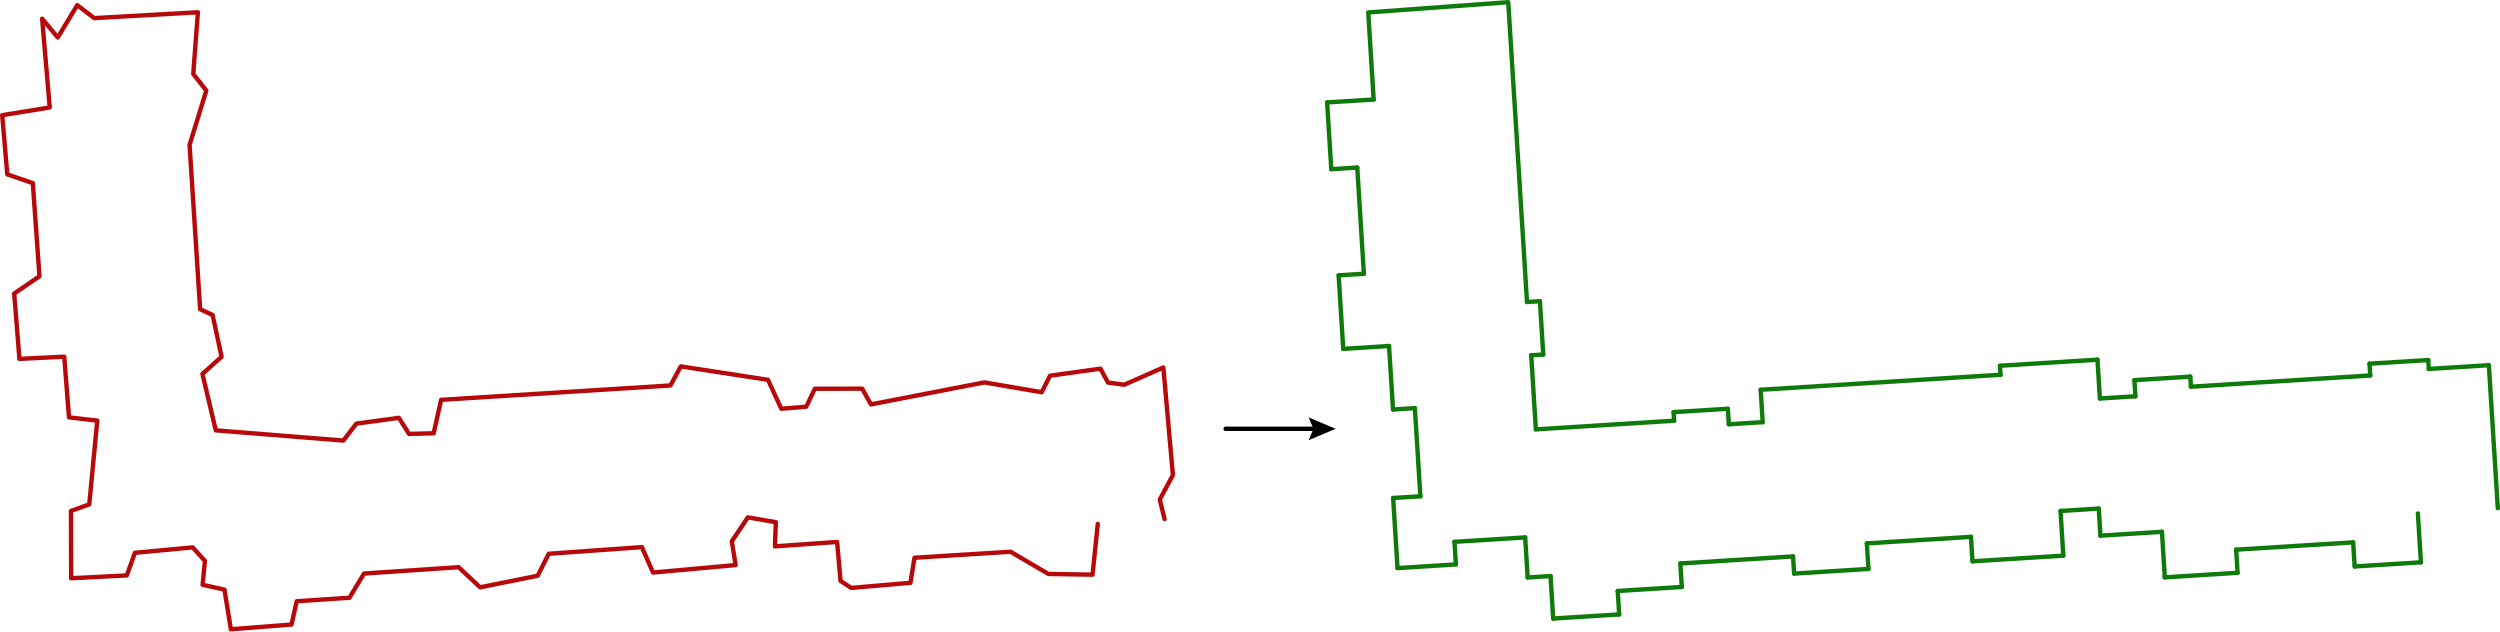
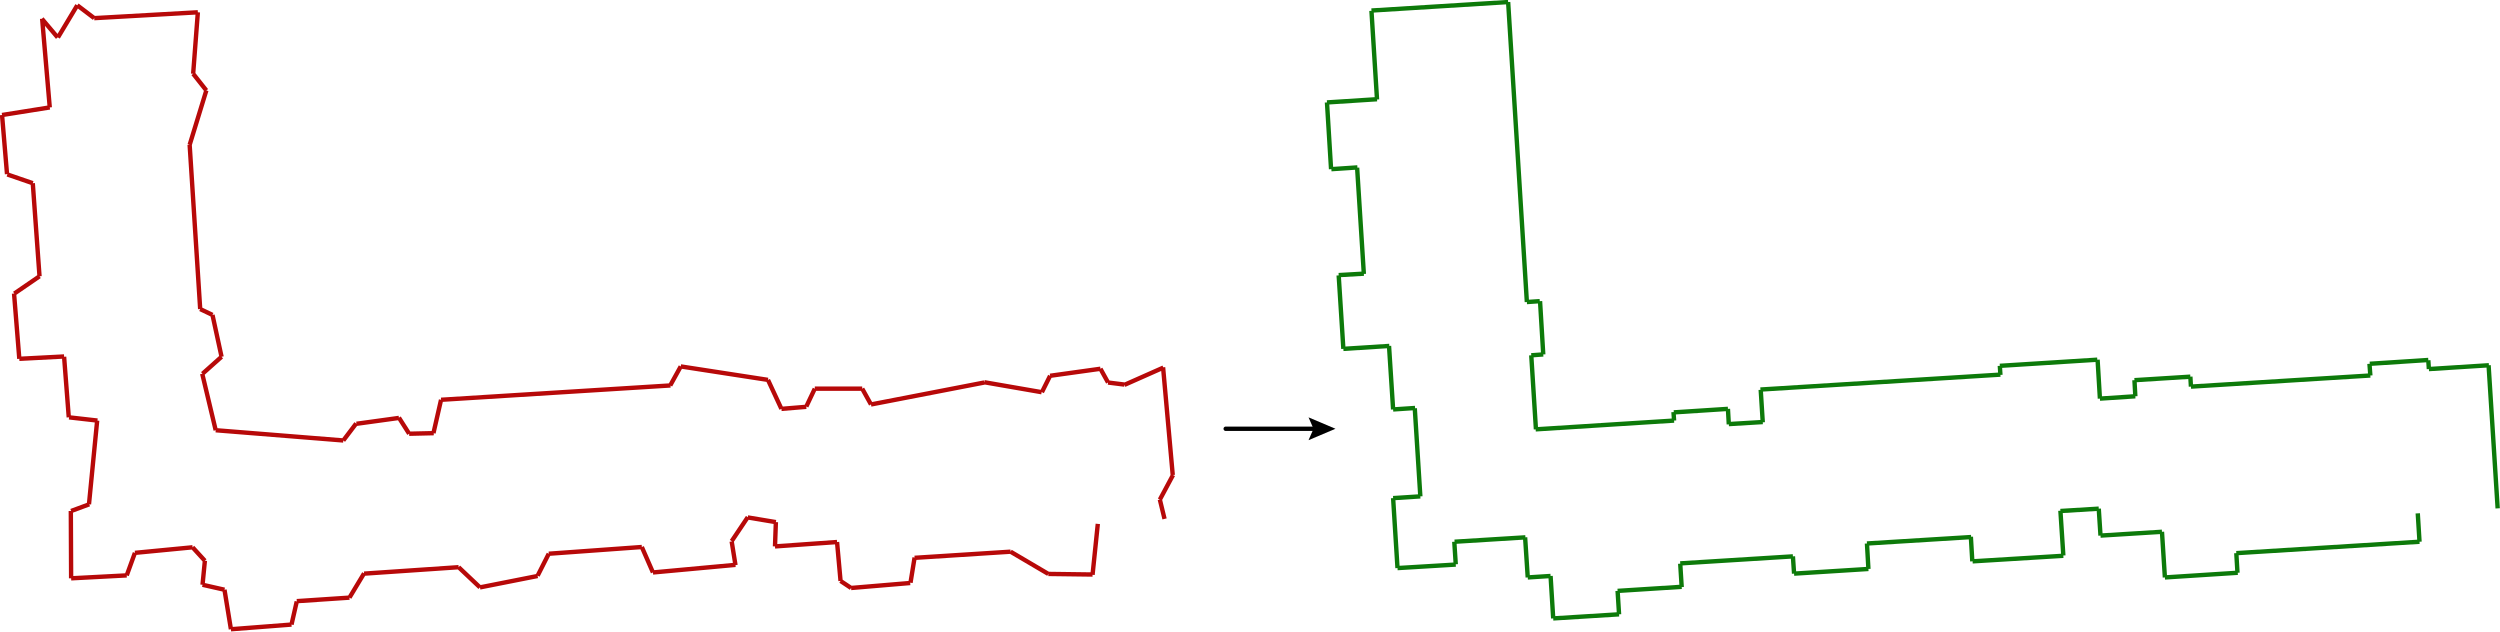
- <svg xmlns="http://www.w3.org/2000/svg" version="1.1" id="Layer_1" x="0px" y="0px" width="854.19px" height="215.76px" viewBox="0 0 854.19 215.76" style="enable-background:new 0 0 854.19 215.76;" xml:space="preserve">
+ <svg xmlns="http://www.w3.org/2000/svg" version="1.1" id="Layer_1" x="0px" y="0px" width="854.2px" height="215.8px" viewBox="0 0 854.2 215.8" style="enable-background:new 0 0 854.2 215.8;" xml:space="preserve">
  <style type="text/css">
- 	.st0{fill:none;stroke:#B70909;stroke-width:1.5;stroke-linecap:round;stroke-linejoin:round;stroke-miterlimit:10;}
- 	.st1{fill:none;stroke:#0D7A0A;stroke-width:1.5;stroke-linecap:round;stroke-linejoin:round;stroke-miterlimit:10;}
- 	.st2{fill:none;stroke:#000000;stroke-width:1.5;stroke-linecap:round;stroke-linejoin:round;}
+ 	.st0{fill:none;stroke:#B70909;stroke-width:1.5;stroke-miterlimit:10;}
+ 	.st1{fill:none;stroke:#000000;stroke-width:1.5;stroke-linecap:round;stroke-linejoin:round;}
+ 	.st2{fill:none;stroke:#0D7A0A;stroke-width:1.5;stroke-miterlimit:10;}
</style>
  <g>
-     <path class="st0" d="M397.91,177.34l-1.65-6.63 M396.26,170.7l4.49-8.39 M400.75,162.31l-3.26-36.75 M397.49,125.56l-13.33,5.89    M384.17,131.45l-5.58-0.73 M378.59,130.73l-2.59-4.76 M376,125.97l-17.24,2.4 M358.76,128.37l-2.83,5.63 M355.93,134.01   l-19.61-3.35 M336.32,130.66l-38.74,7.51 M297.58,138.17l-2.98-5.36 M294.6,132.8l-16.19,0.03 M278.41,132.83l-2.94,6.13    M275.47,138.96l-8.51,0.7 M266.96,139.67l-4.57-9.9 M262.39,129.77l-29.77-4.58 M232.62,125.19l-3.55,6.51 M229.07,131.71   l-78.36,4.9 M150.72,136.61l-2.56,11.43 M148.16,148.04l-8.4,0.21 M139.76,148.25l-3.47-5.48 M136.29,142.77l-14.53,1.97    M121.75,144.74l-4.43,5.79 M117.32,150.53l-43.59-3.49 M73.73,147.04l-4.56-19.29 M69.18,127.75l6.53-5.85 M75.71,121.9   l-3.07-14.26 M72.64,107.64l-4.25-2 M68.38,105.65l-3.61-56.14 M64.77,49.51l5.72-18.56 M70.49,30.95l-4.47-5.7 M66.03,25.25   L67.61,4.2 M67.61,4.2L32.19,6.19 M32.19,6.19L26.4,1.76 M26.39,1.76L19.74,12.8 M19.74,12.8l-5.35-6.42 M14.39,6.38L17,36.72    M17,36.72L0.75,39.35 M0.75,39.35l1.74,20.23 M2.49,59.57l8.73,3 M11.21,62.57l2.27,31.83 M13.48,94.4l-8.63,5.9 M4.85,100.3   l1.79,22.32 M6.64,122.62l15.31-0.75 M21.95,121.87l1.62,20.72 M23.57,142.6l9.67,1.12 M33.24,143.72l-2.75,28.62 M30.49,172.33   l-6.25,2.26 M24.24,174.59l0.07,22.99 M24.31,197.57l19.01-0.96 M43.32,196.61l2.77-7.73 M46.1,188.88l19.73-1.85 M65.82,187.03   l4.19,4.59 M70.02,191.62l-0.79,8.18 M69.23,199.8l7.46,1.67 M76.69,201.47l2.19,13.54 M78.88,215.01l20.72-1.62 M99.6,213.38   l1.78-7.95 M101.38,205.43l18.01-1.19 M119.39,204.24l4.99-8.28 M124.38,195.96l32.33-2.16 M156.7,193.8l7.34,6.86 M164.04,200.67   l19.68-3.95 M183.72,196.72l3.77-7.51 M187.49,189.21l31.83-2.27 M219.32,186.94l3.8,8.68 M223.12,195.62l28.24-2.55    M251.35,193.07l-1.31-8.12 M250.04,184.95l5.48-8.17 M255.52,176.78l9.56,1.62 M265.08,178.4l-0.29,8.29 M264.79,186.68   l21.22-1.51 M286.01,185.17l1.19,13.32 M287.2,198.49l3.64,2.38 M290.85,200.87l20.23-1.74 M311.07,199.13l1.39-8.56    M312.47,190.57l32.82-2.05 M345.29,188.52l12.92,7.59 M358.21,196.11l15.08,0.24 M373.29,196.36l1.8-17.35" />
-   </g>
-   <g>
-     <line class="st1" x1="853.44" y1="173.65" x2="850.38" y2="124.78" />
-     <line class="st1" x1="850.38" y1="124.78" x2="829.85" y2="126.06" />
-     <line class="st1" x1="829.85" y1="126.07" x2="829.66" y2="123.02" />
-     <line class="st1" x1="829.66" y1="123.02" x2="809.61" y2="124.27" />
-     <line class="st1" x1="809.61" y1="124.27" x2="809.86" y2="128.29" />
-     <line class="st1" x1="809.86" y1="128.29" x2="748.58" y2="132.13" />
-     <line class="st1" x1="748.58" y1="132.12" x2="748.37" y2="128.68" />
-     <line class="st1" x1="748.37" y1="128.69" x2="729.27" y2="129.89" />
-     <line class="st1" x1="729.27" y1="129.88" x2="729.62" y2="135.4" />
-     <line class="st1" x1="729.62" y1="135.4" x2="717.48" y2="136.16" />
-     <line class="st1" x1="717.48" y1="136.16" x2="716.65" y2="122.89" />
-     <line class="st1" x1="716.65" y1="122.89" x2="683.34" y2="124.97" />
-     <line class="st1" x1="683.34" y1="124.98" x2="683.53" y2="128.04" />
-     <line class="st1" x1="683.53" y1="128.04" x2="601.58" y2="133.17" />
-     <line class="st1" x1="601.58" y1="133.17" x2="602.27" y2="144.24" />
-     <line class="st1" x1="602.27" y1="144.24" x2="590.7" y2="144.96" />
-     <line class="st1" x1="590.7" y1="144.96" x2="590.37" y2="139.66" />
-     <line class="st1" x1="590.37" y1="139.66" x2="571.83" y2="140.82" />
-     <line class="st1" x1="571.83" y1="140.82" x2="572.01" y2="143.74" />
-     <line class="st1" x1="572.01" y1="143.74" x2="524.76" y2="146.7" />
-     <line class="st1" x1="524.76" y1="146.7" x2="523.18" y2="121.39" />
-     <line class="st1" x1="523.17" y1="121.39" x2="527.28" y2="121.13" />
-     <line class="st1" x1="527.29" y1="121.14" x2="526.15" y2="102.91" />
-     <line class="st1" x1="526.15" y1="102.91" x2="521.74" y2="103.19" />
-     <polyline class="st1" points="521.74,103.18 515.33,0.75 467.49,4.25 469.35,34  " />
-     <line class="st1" x1="469.35" y1="34" x2="453.44" y2="35" />
-     <line class="st1" x1="453.44" y1="34.99" x2="454.87" y2="57.81" />
-     <line class="st1" x1="454.86" y1="57.81" x2="463.74" y2="57.25" />
-     <line class="st1" x1="463.74" y1="57.26" x2="466.01" y2="93.54" />
-     <line class="st1" x1="466.01" y1="93.54" x2="457.38" y2="94.08" />
-     <line class="st1" x1="457.38" y1="94.08" x2="458.95" y2="119.2" />
-     <line class="st1" x1="458.95" y1="119.2" x2="474.6" y2="118.22" />
-     <line class="st1" x1="474.6" y1="118.22" x2="475.96" y2="139.92" />
-     <line class="st1" x1="475.96" y1="139.92" x2="483.42" y2="139.45" />
-     <line class="st1" x1="483.42" y1="139.45" x2="485.31" y2="169.57" />
-     <line class="st1" x1="485.31" y1="169.57" x2="476" y2="170.15" />
-     <line class="st1" x1="476" y1="170.16" x2="477.5" y2="194.1" />
-     <line class="st1" x1="477.5" y1="194.1" x2="497.44" y2="192.85" />
-     <line class="st1" x1="497.44" y1="192.85" x2="496.96" y2="185.13" />
-     <line class="st1" x1="496.95" y1="185.13" x2="521.11" y2="183.62" />
-     <line class="st1" x1="521.11" y1="183.62" x2="521.97" y2="197.31" />
-     <line class="st1" x1="521.97" y1="197.31" x2="529.79" y2="196.82" />
-     <line class="st1" x1="529.78" y1="196.82" x2="530.69" y2="211.34" />
-     <line class="st1" x1="530.69" y1="211.34" x2="553.23" y2="209.93" />
-     <line class="st1" x1="553.24" y1="209.93" x2="552.74" y2="201.93" />
-     <line class="st1" x1="552.74" y1="201.92" x2="574.63" y2="200.55" />
-     <line class="st1" x1="574.63" y1="200.55" x2="574.13" y2="192.52" />
-     <line class="st1" x1="574.13" y1="192.52" x2="612.64" y2="190.11" />
-     <line class="st1" x1="612.64" y1="190.11" x2="613.01" y2="195.98" />
-     <line class="st1" x1="613.01" y1="195.98" x2="638.41" y2="194.39" />
-     <line class="st1" x1="638.4" y1="194.39" x2="637.85" y2="185.66" />
-     <line class="st1" x1="637.86" y1="185.66" x2="673.44" y2="183.43" />
-     <line class="st1" x1="673.43" y1="183.43" x2="673.95" y2="191.78" />
-     <line class="st1" x1="673.96" y1="191.79" x2="704.99" y2="189.85" />
-     <line class="st1" x1="704.98" y1="189.84" x2="704.03" y2="174.58" />
-     <line class="st1" x1="704.03" y1="174.59" x2="717.09" y2="173.77" />
-     <line class="st1" x1="717.09" y1="173.77" x2="717.67" y2="183.02" />
-     <line class="st1" x1="717.67" y1="183.02" x2="738.68" y2="181.71" />
-     <line class="st1" x1="738.68" y1="181.7" x2="739.65" y2="197.27" />
-     <line class="st1" x1="739.65" y1="197.27" x2="764.52" y2="195.71" />
-     <line class="st1" x1="764.53" y1="195.71" x2="764.04" y2="187.8" />
-     <line class="st1" x1="764.03" y1="187.81" x2="804.01" y2="185.31" />
-     <line class="st1" x1="804.01" y1="185.3" x2="804.53" y2="193.54" />
-     <line class="st1" x1="804.53" y1="193.55" x2="827.17" y2="192.13" />
-     <line class="st1" x1="827.17" y1="192.13" x2="826.13" y2="175.44" />
+     <path class="st0" d="M397.9,177.3l-1.6-6.6 M396.3,170.7l4.5-8.4 M400.7,162.3l-3.3-36.8 M397.5,125.6l-13.3,5.9 M384.2,131.4   l-5.6-0.7 M378.6,130.7L376,126 M376,126l-17.2,2.4 M358.8,128.4l-2.8,5.6 M355.9,134l-19.6-3.4 M336.3,130.7l-38.7,7.5    M297.6,138.2l-3-5.4 M294.6,132.8l-16.2,0 M278.4,132.8l-2.9,6.1 M275.5,139l-8.5,0.7 M267,139.7l-4.6-9.9 M262.4,129.8l-29.8-4.6    M232.6,125.2l-3.6,6.5 M229.1,131.7l-78.4,4.9 M150.7,136.6l-2.6,11.4 M148.2,148l-8.4,0.2 M139.8,148.2l-3.5-5.5 M136.3,142.8   l-14.5,2 M121.7,144.7l-4.4,5.8 M117.3,150.5L73.7,147 M73.7,147l-4.6-19.3 M69.2,127.7l6.5-5.8 M75.7,121.9l-3.1-14.3 M72.6,107.6   l-4.2-2 M68.4,105.6l-3.6-56.1 M64.8,49.5l5.7-18.6 M70.5,30.9L66,25.2 M66,25.2l1.6-21 M67.6,4.2l-35.4,2 M32.2,6.2l-5.8-4.4    M26.4,1.8l-6.6,11 M19.7,12.8l-5.4-6.4 M14.4,6.4L17,36.7 M17,36.7L0.7,39.3 M0.7,39.3l1.7,20.2 M2.5,59.6l8.7,3 M11.2,62.6   l2.3,31.8 M13.5,94.4l-8.6,5.9 M4.8,100.3l1.8,22.3 M6.6,122.6l15.3-0.8 M21.9,121.9l1.6,20.7 M23.6,142.6l9.7,1.1 M33.2,143.7   l-2.8,28.6 M30.5,172.3l-6.2,2.3 M24.2,174.6l0.1,23 M24.3,197.6l19-1 M43.3,196.6l2.8-7.7 M46.1,188.9l19.7-1.9 M65.8,187l4.2,4.6    M70,191.6l-0.8,8.2 M69.2,199.8l7.5,1.7 M76.7,201.5l2.2,13.5 M78.9,215l20.7-1.6 M99.6,213.4l1.8-7.9 M101.4,205.4l18-1.2    M119.4,204.2l5-8.3 M124.4,196l32.3-2.2 M156.7,193.8l7.3,6.9 M164,200.7l19.7-3.9 M183.7,196.7l3.8-7.5 M187.5,189.2l31.8-2.3    M219.3,186.9l3.8,8.7 M223.1,195.6l28.2-2.6 M251.3,193.1l-1.3-8.1 M250,184.9l5.5-8.2 M255.5,176.8l9.6,1.6 M265.1,178.4   l-0.3,8.3 M264.8,186.7l21.2-1.5 M286,185.2l1.2,13.3 M287.2,198.5l3.6,2.4 M290.8,200.9l20.2-1.7 M311.1,199.1l1.4-8.6    M312.5,190.6l32.8-2.1 M345.3,188.5l12.9,7.6 M358.2,196.1l15.1,0.2 M373.3,196.4l1.8-17.4" />
  </g>
  <g>
    <g>
-       <line class="st2" x1="418.78" y1="146.51" x2="450.08" y2="146.51" />
+       <line class="st1" x1="418.8" y1="146.5" x2="450.1" y2="146.5" />
      <g>
-         <polygon points="447.13,150.4 448.78,146.51 447.13,142.63 456.35,146.51    " />
+         <polygon points="447.1,150.4 448.8,146.5 447.1,142.6 456.3,146.5    " />
      </g>
    </g>
  </g>
+   <g>
+     <path class="st2" d="M853.4,173.7l-3.1-48.9 M850.4,124.8l-20.5,1.3 M829.9,126.1l-0.2-3 M829.7,123l-20,1.3 M809.6,124.3l0.3,4    M809.9,128.3l-61.3,3.8 M748.6,132.1l-0.2-3.4 M748.4,128.7l-19.1,1.2 M729.3,129.9l0.3,5.5 M729.6,135.4l-12.1,0.8 M717.5,136.2   l-0.8-13.3 M716.6,122.9l-33.3,2.1 M683.3,125l0.2,3.1 M683.5,128l-82,5.1 M601.6,133.2l0.7,11.1 M602.3,144.2l-11.6,0.7    M590.7,145l-0.3-5.3 M590.4,139.7l-18.5,1.2 M571.8,140.8l0.2,2.9 M572,143.7l-47.3,3 M524.8,146.7l-1.6-25.3 M523.2,121.4   l4.1-0.3 M527.3,121.1l-1.1-18.2 M526.1,102.9l-4.4,0.3 M521.7,103.2L515.3,0.7 M515.3,0.7l-46.7,2.9 M468.6,3.7l1.9,30.3    M470.5,33.9L453.4,35 M453.4,35l1.4,22.8 M454.9,57.8l8.9-0.6 M463.7,57.3l2.3,36.3 M466,93.5l-8.6,0.5 M457.4,94.1l1.6,25.1    M459,119.2l15.7-1 M474.6,118.2l1.4,21.7 M476,139.9l7.5-0.5 M483.4,139.5l1.9,30.1 M485.3,169.6l-9.3,0.6 M476,170.2l1.5,23.9    M477.5,194.1l19.9-1.2 M497.4,192.8l-0.5-7.7 M497,185.1l24.2-1.5 M521.1,183.6l0.9,13.7 M522,197.3l7.8-0.5 M529.8,196.8   l0.9,14.5 M530.7,211.3l22.5-1.4 M553.2,209.9l-0.5-8 M552.7,201.9l21.9-1.4 M574.6,200.6l-0.5-8 M574.1,192.5l38.5-2.4    M612.6,190.1l0.4,5.9 M613,196l25.4-1.6 M638.4,194.4l-0.5-8.7 M637.9,185.7l35.6-2.2 M673.4,183.4l0.5,8.4 M674,191.8l31-1.9    M705,189.8l-1-15.3 M704,174.6l13.1-0.8 M717.1,173.8l0.6,9.2 M717.7,183l21-1.3 M738.7,181.7l1,15.6 M739.7,197.3l24.9-1.6    M764.5,195.7l-0.4-6.7 M764.1,189l62.6-3.9 M826.7,185.1l-0.6-9.7" />
+   </g>
</svg>
